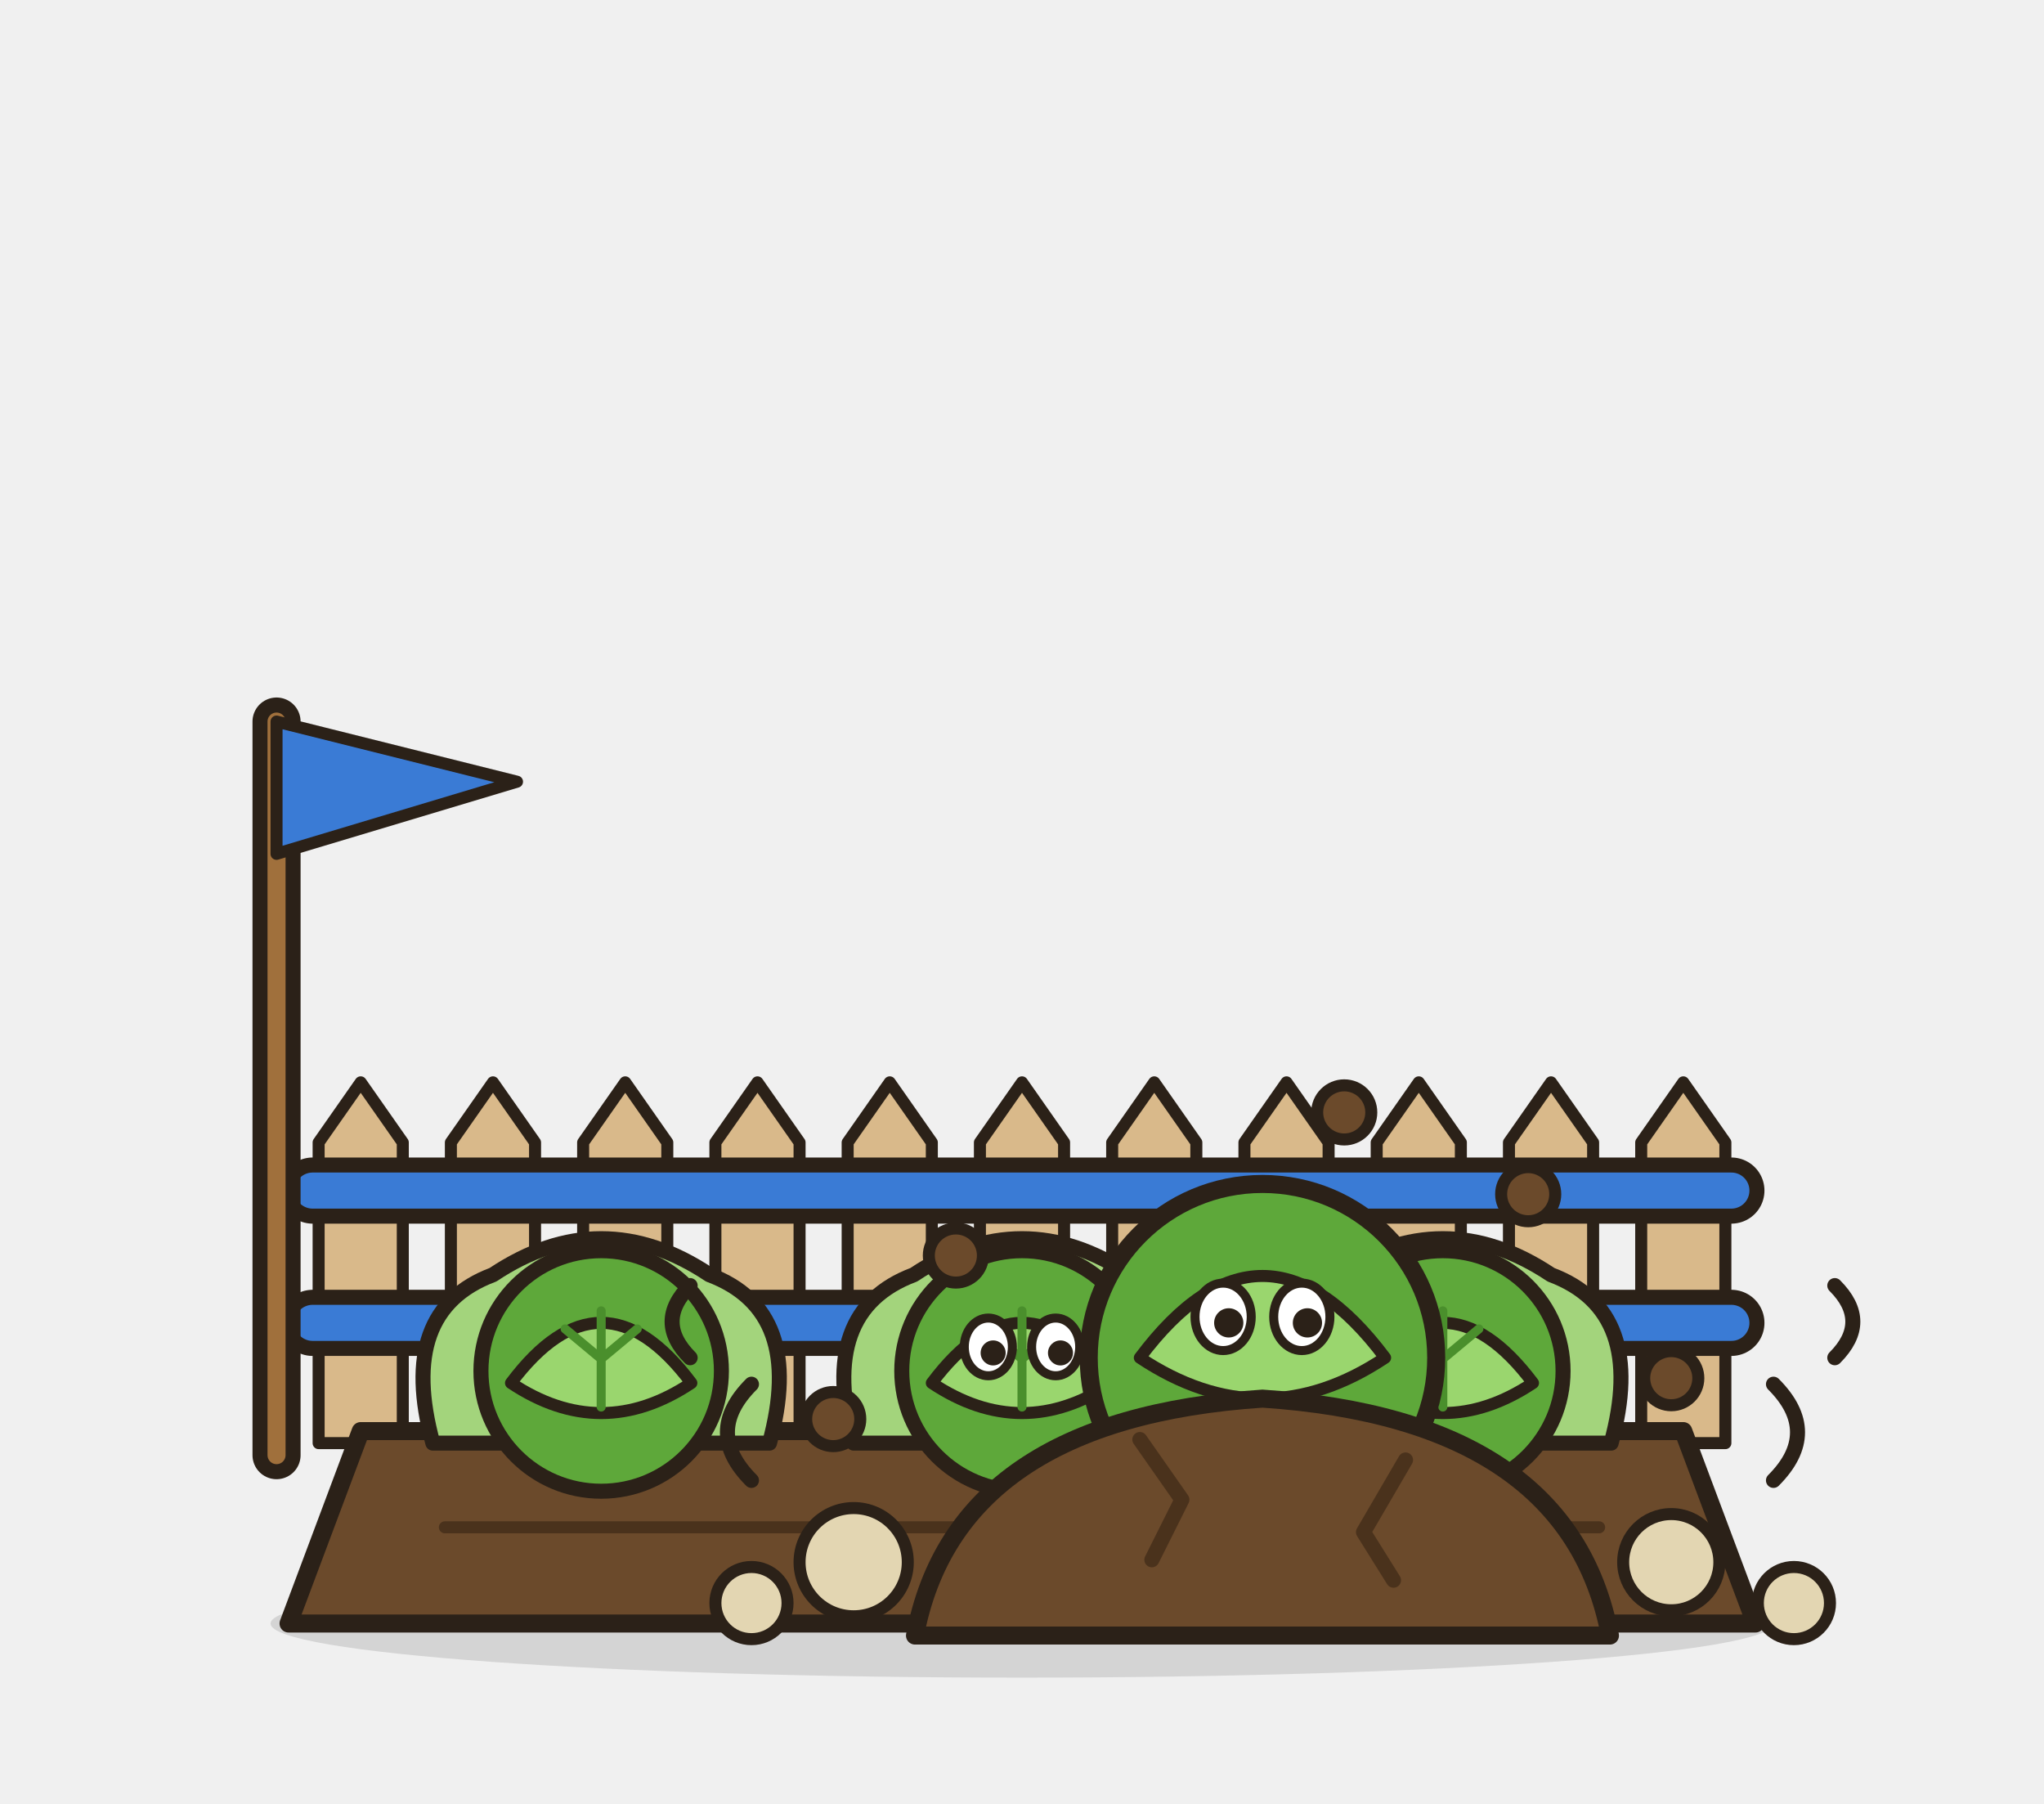
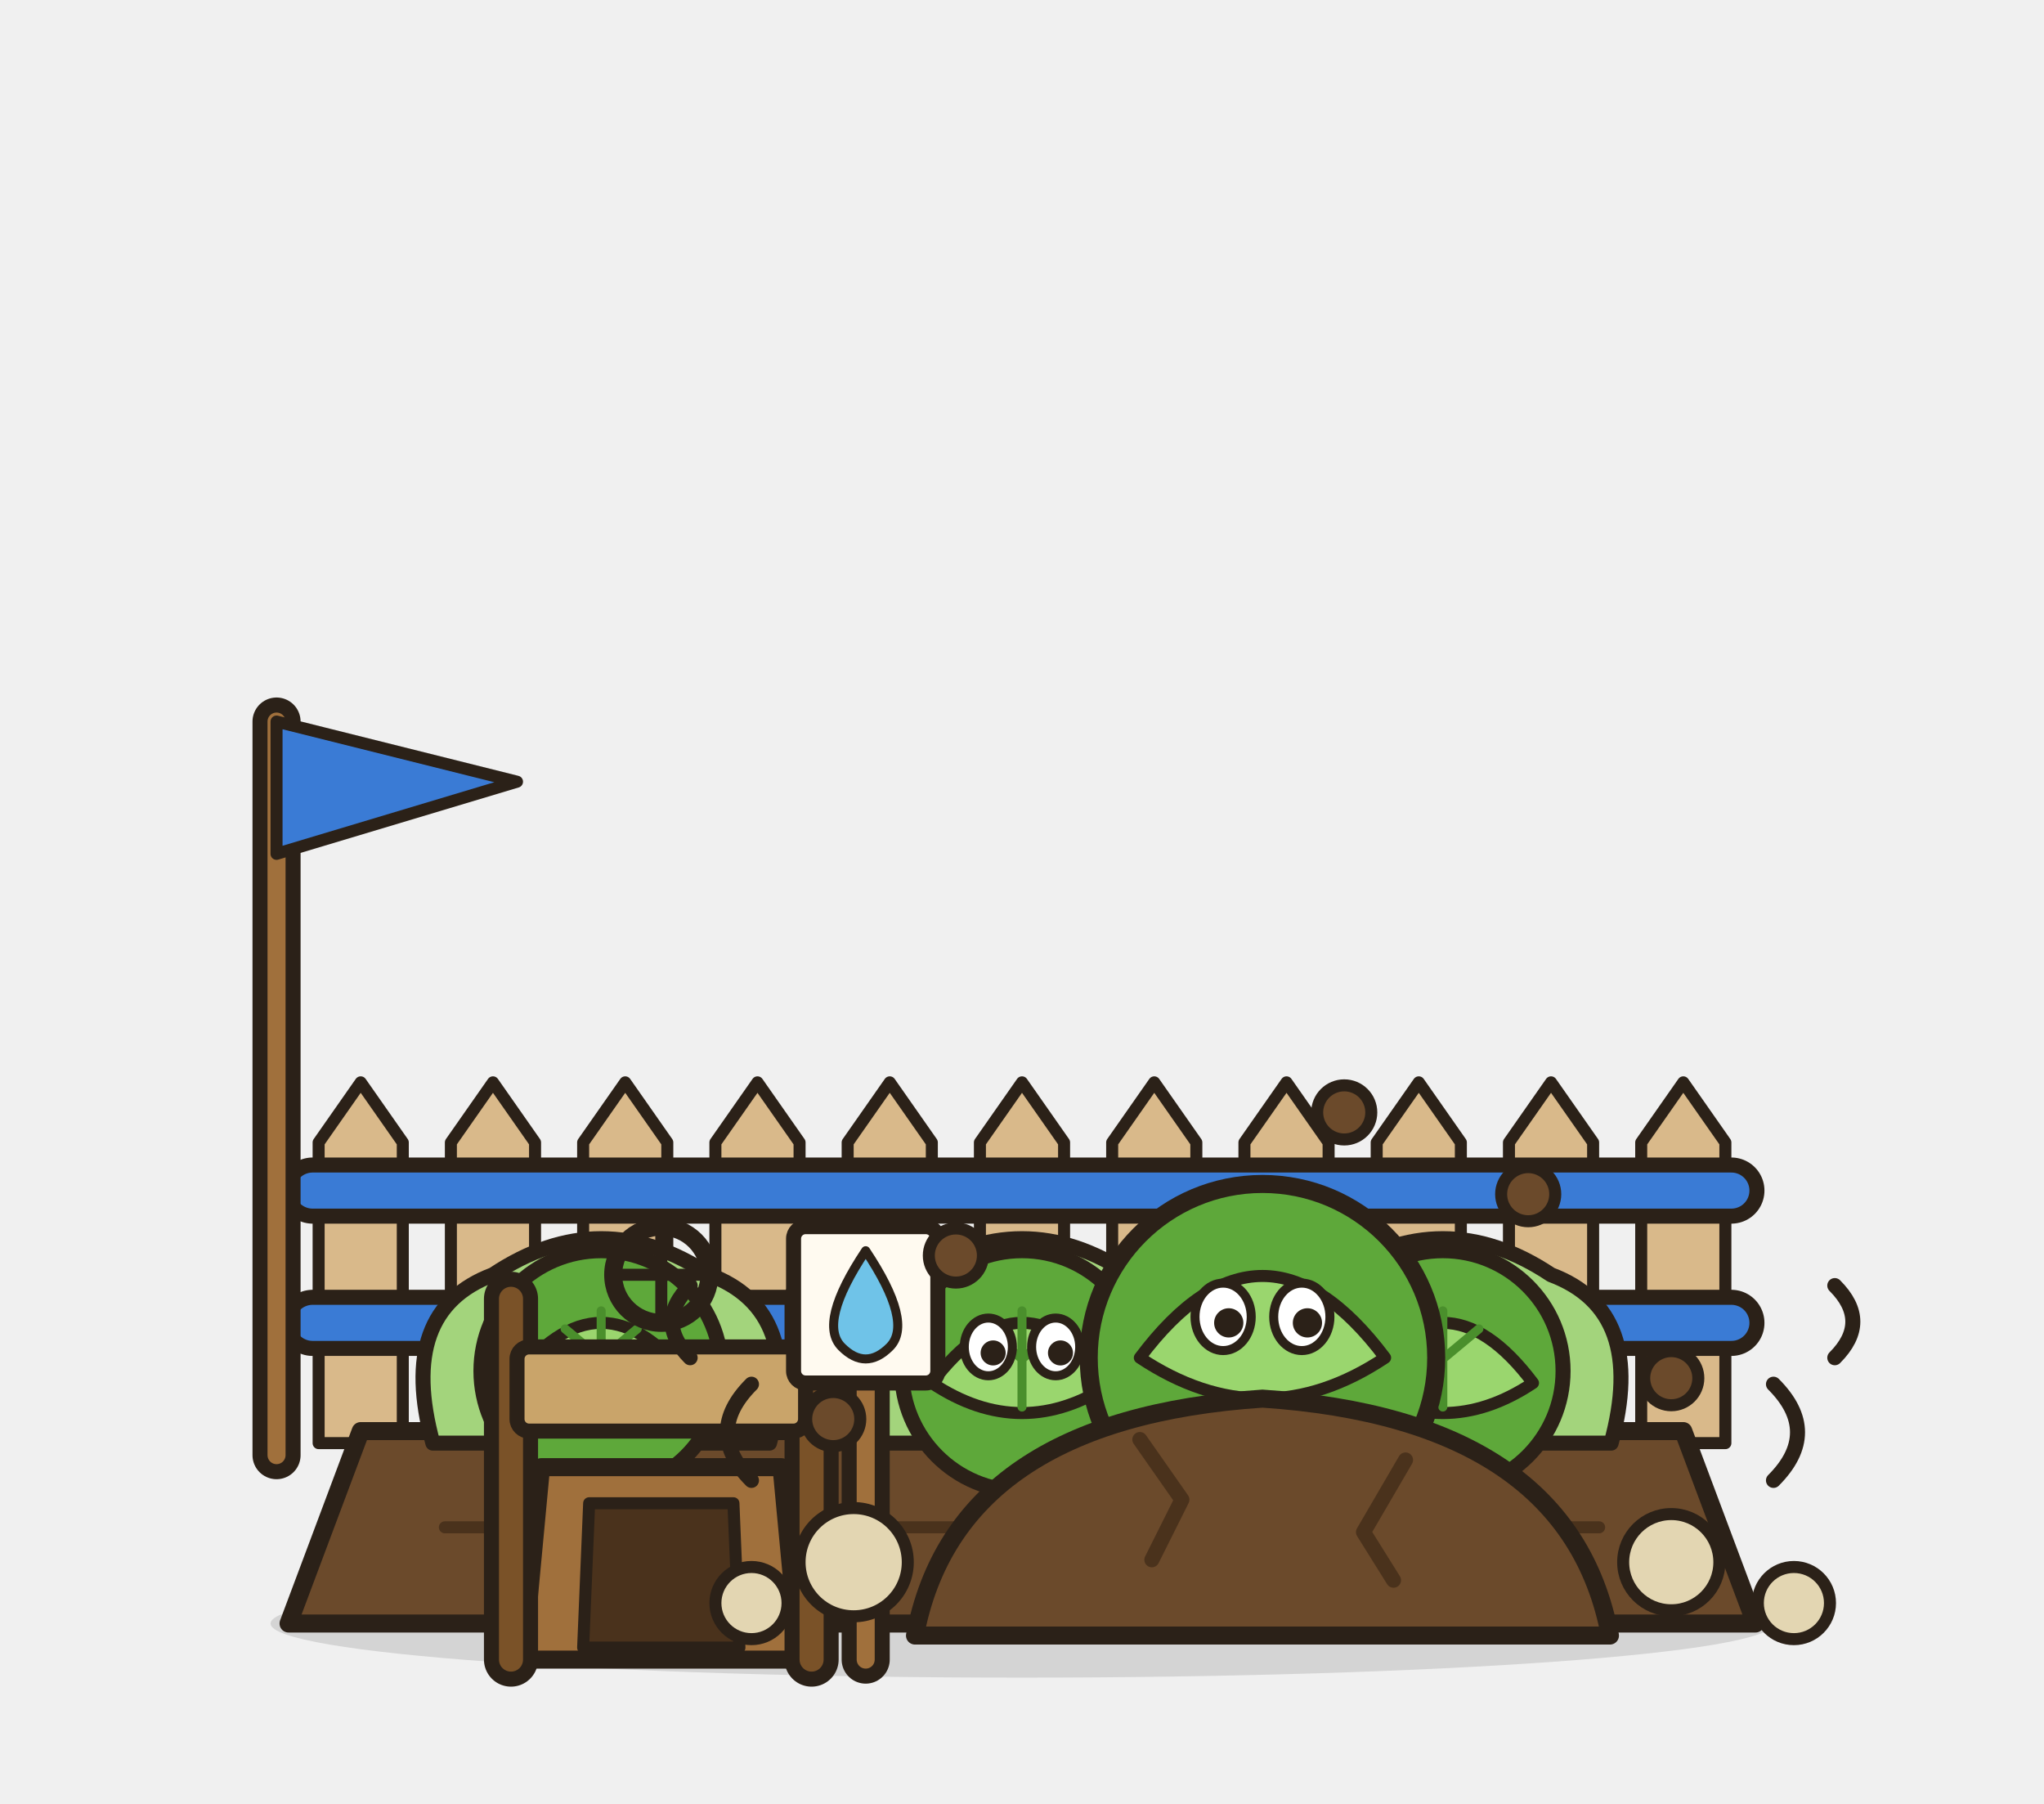
<svg xmlns="http://www.w3.org/2000/svg" viewBox="-170 -270 340 300" width="340" height="300">
  <g>
    <ellipse cx="0" cy="0" rx="125" ry="9" fill="#000000" fill-opacity="0.12" />
    <path d="M-117 -30 L-117 -80 L-110 -90 L-103 -80 L-103 -30 Z" fill="#d9b98a" stroke="#2b2118" stroke-width="2" stroke-linejoin="round" stroke-linecap="round" />
    <path d="M-95 -30 L-95 -80 L-88 -90 L-81 -80 L-81 -30 Z" fill="#d9b98a" stroke="#2b2118" stroke-width="2" stroke-linejoin="round" stroke-linecap="round" />
    <path d="M-73 -30 L-73 -80 L-66 -90 L-59 -80 L-59 -30 Z" fill="#d9b98a" stroke="#2b2118" stroke-width="2" stroke-linejoin="round" stroke-linecap="round" />
    <path d="M-51 -30 L-51 -80 L-44 -90 L-37 -80 L-37 -30 Z" fill="#d9b98a" stroke="#2b2118" stroke-width="2" stroke-linejoin="round" stroke-linecap="round" />
    <path d="M-29 -30 L-29 -80 L-22 -90 L-15 -80 L-15 -30 Z" fill="#d9b98a" stroke="#2b2118" stroke-width="2" stroke-linejoin="round" stroke-linecap="round" />
    <path d="M-7 -30 L-7 -80 L0 -90 L7 -80 L7 -30 Z" fill="#d9b98a" stroke="#2b2118" stroke-width="2" stroke-linejoin="round" stroke-linecap="round" />
    <path d="M15 -30 L15 -80 L22 -90 L29 -80 L29 -30 Z" fill="#d9b98a" stroke="#2b2118" stroke-width="2" stroke-linejoin="round" stroke-linecap="round" />
    <path d="M37 -30 L37 -80 L44 -90 L51 -80 L51 -30 Z" fill="#d9b98a" stroke="#2b2118" stroke-width="2" stroke-linejoin="round" stroke-linecap="round" />
    <path d="M59 -30 L59 -80 L66 -90 L73 -80 L73 -30 Z" fill="#d9b98a" stroke="#2b2118" stroke-width="2" stroke-linejoin="round" stroke-linecap="round" />
    <path d="M81 -30 L81 -80 L88 -90 L95 -80 L95 -30 Z" fill="#d9b98a" stroke="#2b2118" stroke-width="2" stroke-linejoin="round" stroke-linecap="round" />
    <path d="M103 -30 L103 -80 L110 -90 L117 -80 L117 -30 Z" fill="#d9b98a" stroke="#2b2118" stroke-width="2" stroke-linejoin="round" stroke-linecap="round" />
    <path d="M-118 -50 L118 -50 M-118 -72 L118 -72" fill="none" stroke="#2b2118" stroke-width="11" stroke-linejoin="round" stroke-linecap="round" />
    <path d="M-118 -50 L118 -50 M-118 -72 L118 -72" fill="none" stroke="#3a7bd5" stroke-width="6" stroke-linejoin="round" stroke-linecap="round" />
    <path d="M-122 0 L-110 -32 L110 -32 L122 0 Z" fill="#6b4a2b" stroke="#2b2118" stroke-width="3" stroke-linejoin="round" stroke-linecap="round" />
    <path d="M-96 -16 L96 -16" fill="none" stroke="#4a321c" stroke-width="2" stroke-linejoin="round" stroke-linecap="round" />
    <path d="M-98 -30 Q-104 -52 -88 -58 Q-70 -70 -52 -58 Q-36 -52 -42 -30 Z" fill="#a3d47c" stroke="#2b2118" stroke-width="2.5" stroke-linejoin="round" stroke-linecap="round" />
    <circle cx="-70" cy="-42" r="20" fill="#5ea83a" stroke="#2b2118" stroke-width="2.5" />
    <path d="M-85 -40 Q-70 -60 -55 -40 Q-70 -30 -85 -40 Z" fill="#9ad66e" stroke="#2b2118" stroke-width="2" stroke-linejoin="round" stroke-linecap="round" />
    <path d="M-70 -36 L-70 -52 M-70 -44 l-6 -5 M-70 -44 l6 -5" fill="none" stroke="#4a8f2c" stroke-width="1.5" stroke-linejoin="round" stroke-linecap="round" />
    <path d="M-28 -30 Q-34 -52 -18 -58 Q0 -70 18 -58 Q34 -52 28 -30 Z" fill="#a3d47c" stroke="#2b2118" stroke-width="2.5" stroke-linejoin="round" stroke-linecap="round" />
    <circle cx="0" cy="-42" r="20" fill="#5ea83a" stroke="#2b2118" stroke-width="2.5" />
    <path d="M-15 -40 Q0 -60 15 -40 Q0 -30 -15 -40 Z" fill="#9ad66e" stroke="#2b2118" stroke-width="2" stroke-linejoin="round" stroke-linecap="round" />
    <path d="M0 -36 L0 -52 M0 -44 l-6 -5 M0 -44 l6 -5" fill="none" stroke="#4a8f2c" stroke-width="1.5" stroke-linejoin="round" stroke-linecap="round" />
    <path d="M42 -30 Q36 -52 52 -58 Q70 -70 88 -58 Q104 -52 98 -30 Z" fill="#a3d47c" stroke="#2b2118" stroke-width="2.5" stroke-linejoin="round" stroke-linecap="round" />
    <circle cx="70" cy="-42" r="20" fill="#5ea83a" stroke="#2b2118" stroke-width="2.5" />
    <path d="M55 -40 Q70 -60 85 -40 Q70 -30 55 -40 Z" fill="#9ad66e" stroke="#2b2118" stroke-width="2" stroke-linejoin="round" stroke-linecap="round" />
    <path d="M70 -36 L70 -52 M70 -44 l-6 -5 M70 -44 l6 -5" fill="none" stroke="#4a8f2c" stroke-width="1.5" stroke-linejoin="round" stroke-linecap="round" />
    <ellipse cx="-5.6" cy="-46" rx="4.0" ry="4.8" fill="#ffffff" stroke="#2b2118" stroke-width="1.5" />
    <ellipse cx="5.6" cy="-46" rx="4.0" ry="4.8" fill="#ffffff" stroke="#2b2118" stroke-width="1.5" />
    <circle cx="-4.8" cy="-45" r="2.08" fill="#2b2118" />
    <circle cx="6.4" cy="-45" r="2.08" fill="#2b2118" />
    <path d="M-124 -28 L-124 -150" fill="none" stroke="#2b2118" stroke-width="8" stroke-linejoin="round" stroke-linecap="round" />
    <path d="M-124 -28 L-124 -150" fill="none" stroke="#a0703c" stroke-width="3" stroke-linejoin="round" stroke-linecap="round" />
    <path d="M-124 -150 L-84 -140 L-124 -128 Z" fill="#3a7bd5" stroke="#2b2118" stroke-width="2" stroke-linejoin="round" stroke-linecap="round" />
+     <path d="M-80 -26 L-40 -26 L-37 6 L-83 6 Z" fill="#a0703c" stroke="#2b2118" stroke-width="3" stroke-linejoin="round" stroke-linecap="round" />
+     <path d="M-72 -20 L-48 -20 L-47 4 L-73 4 Z" fill="#4a321c" stroke="#2b2118" stroke-width="2" stroke-linejoin="round" stroke-linecap="round" />
+     <path d="M-85 -54 L-85 6 M-35 -54 L-35 6" fill="none" stroke="#2b2118" stroke-width="9" stroke-linejoin="round" stroke-linecap="round" />
+     <path d="M-85 -54 L-85 6 M-35 -54 L-35 6" fill="none" stroke="#7a5228" stroke-width="4" stroke-linejoin="round" stroke-linecap="round" />
+     <rect x="-84" y="-46" width="48" height="14" rx="2" fill="#c9a46a" stroke="#2b2118" stroke-width="2.5" />
+     <circle cx="-60" cy="-58" r="8" fill="none" stroke="#2b2118" stroke-width="3" />
+     <path d="M-68 -58 L-52 -58 M-60 -66 L-60 -50" fill="none" stroke="#2b2118" stroke-width="2" stroke-linejoin="round" stroke-linecap="round" />
+     <path d="M-26 6 L-26 -40" fill="none" stroke="#2b2118" stroke-width="8" stroke-linejoin="round" stroke-linecap="round" />
+     <path d="M-26 6 L-26 -40" fill="none" stroke="#a0703c" stroke-width="3" stroke-linejoin="round" stroke-linecap="round" />
+     <rect x="-38" y="-66" width="24" height="26" rx="2" fill="#fffaf0" stroke="#2b2118" stroke-width="2.5" />
+     <path d="M-26 -62 Q-34 -50 -30 -46 Q-26 -42 -22 -46 Q-18 -50 -26 -62 Z" fill="#6fc3e8" stroke="#2b2118" stroke-width="1.5" stroke-linejoin="round" stroke-linecap="round" />
    <circle cx="-28.0" cy="-10.2" r="9" fill="#e3d6b2" stroke="#2b2118" stroke-width="2" />
    <circle cx="108.0" cy="-10.2" r="8" fill="#e3d6b2" stroke="#2b2118" stroke-width="2" />
    <circle cx="-45.0" cy="-3.4" r="6" fill="#e3d6b2" stroke="#2b2118" stroke-width="2" />
    <circle cx="128.4" cy="-3.4" r="6" fill="#e3d6b2" stroke="#2b2118" stroke-width="2" />
    <circle cx="40" cy="-44.2" r="28.9" fill="#5ea83a" stroke="#2b2118" stroke-width="3" />
    <path d="M19.6 -44.2 Q40.0 -71.4 60.4 -44.2 Q40.0 -30.6 19.6 -44.2 Z" fill="#9ad66e" stroke="#2b2118" stroke-width="2" stroke-linejoin="round" stroke-linecap="round" />
    <ellipse cx="33.455" cy="-51.0" rx="4.675" ry="5.61" fill="#ffffff" stroke="#2b2118" stroke-width="1.5" />
    <ellipse cx="46.545" cy="-51.0" rx="4.675" ry="5.61" fill="#ffffff" stroke="#2b2118" stroke-width="1.5" />
    <circle cx="34.39" cy="-50.0" r="2.431" fill="#2b2118" />
    <circle cx="47.48" cy="-50.0" r="2.431" fill="#2b2118" />
    <path d="M-17.8 2 Q-11.0 -34.0 40.0 -37.4 Q91.0 -34.0 97.8 2 Z" fill="#6b4a2b" stroke="#2b2118" stroke-width="3" stroke-linejoin="round" stroke-linecap="round" />
    <path d="M19.6 -30.6 l7 10 l-5 10 M63.8 -27.2 l-7 12 l5 8" fill="none" stroke="#4a321c" stroke-width="2.5" stroke-linejoin="round" stroke-linecap="round" />
    <circle cx="-11.0" cy="-61.2" r="4.5" fill="#6b4a2b" stroke="#2b2118" stroke-width="2" />
    <circle cx="84.2" cy="-71.4" r="4.5" fill="#6b4a2b" stroke="#2b2118" stroke-width="2" />
    <circle cx="108.0" cy="-40.8" r="4.5" fill="#6b4a2b" stroke="#2b2118" stroke-width="2" />
    <circle cx="-31.4" cy="-34.0" r="4.5" fill="#6b4a2b" stroke="#2b2118" stroke-width="2" />
    <circle cx="53.6" cy="-85.0" r="4.5" fill="#6b4a2b" stroke="#2b2118" stroke-width="2" />
    <path d="M-45.0 -23.8 q-8 -8 0 -16 M125.0 -23.8 q8 -8 0 -16 M-55.2 -44.2 q-6 -6 0 -12 M135.2 -44.2 q6 -6 0 -12" fill="none" stroke="#2b2118" stroke-width="2.5" stroke-linejoin="round" stroke-linecap="round" />
  </g>
</svg>
